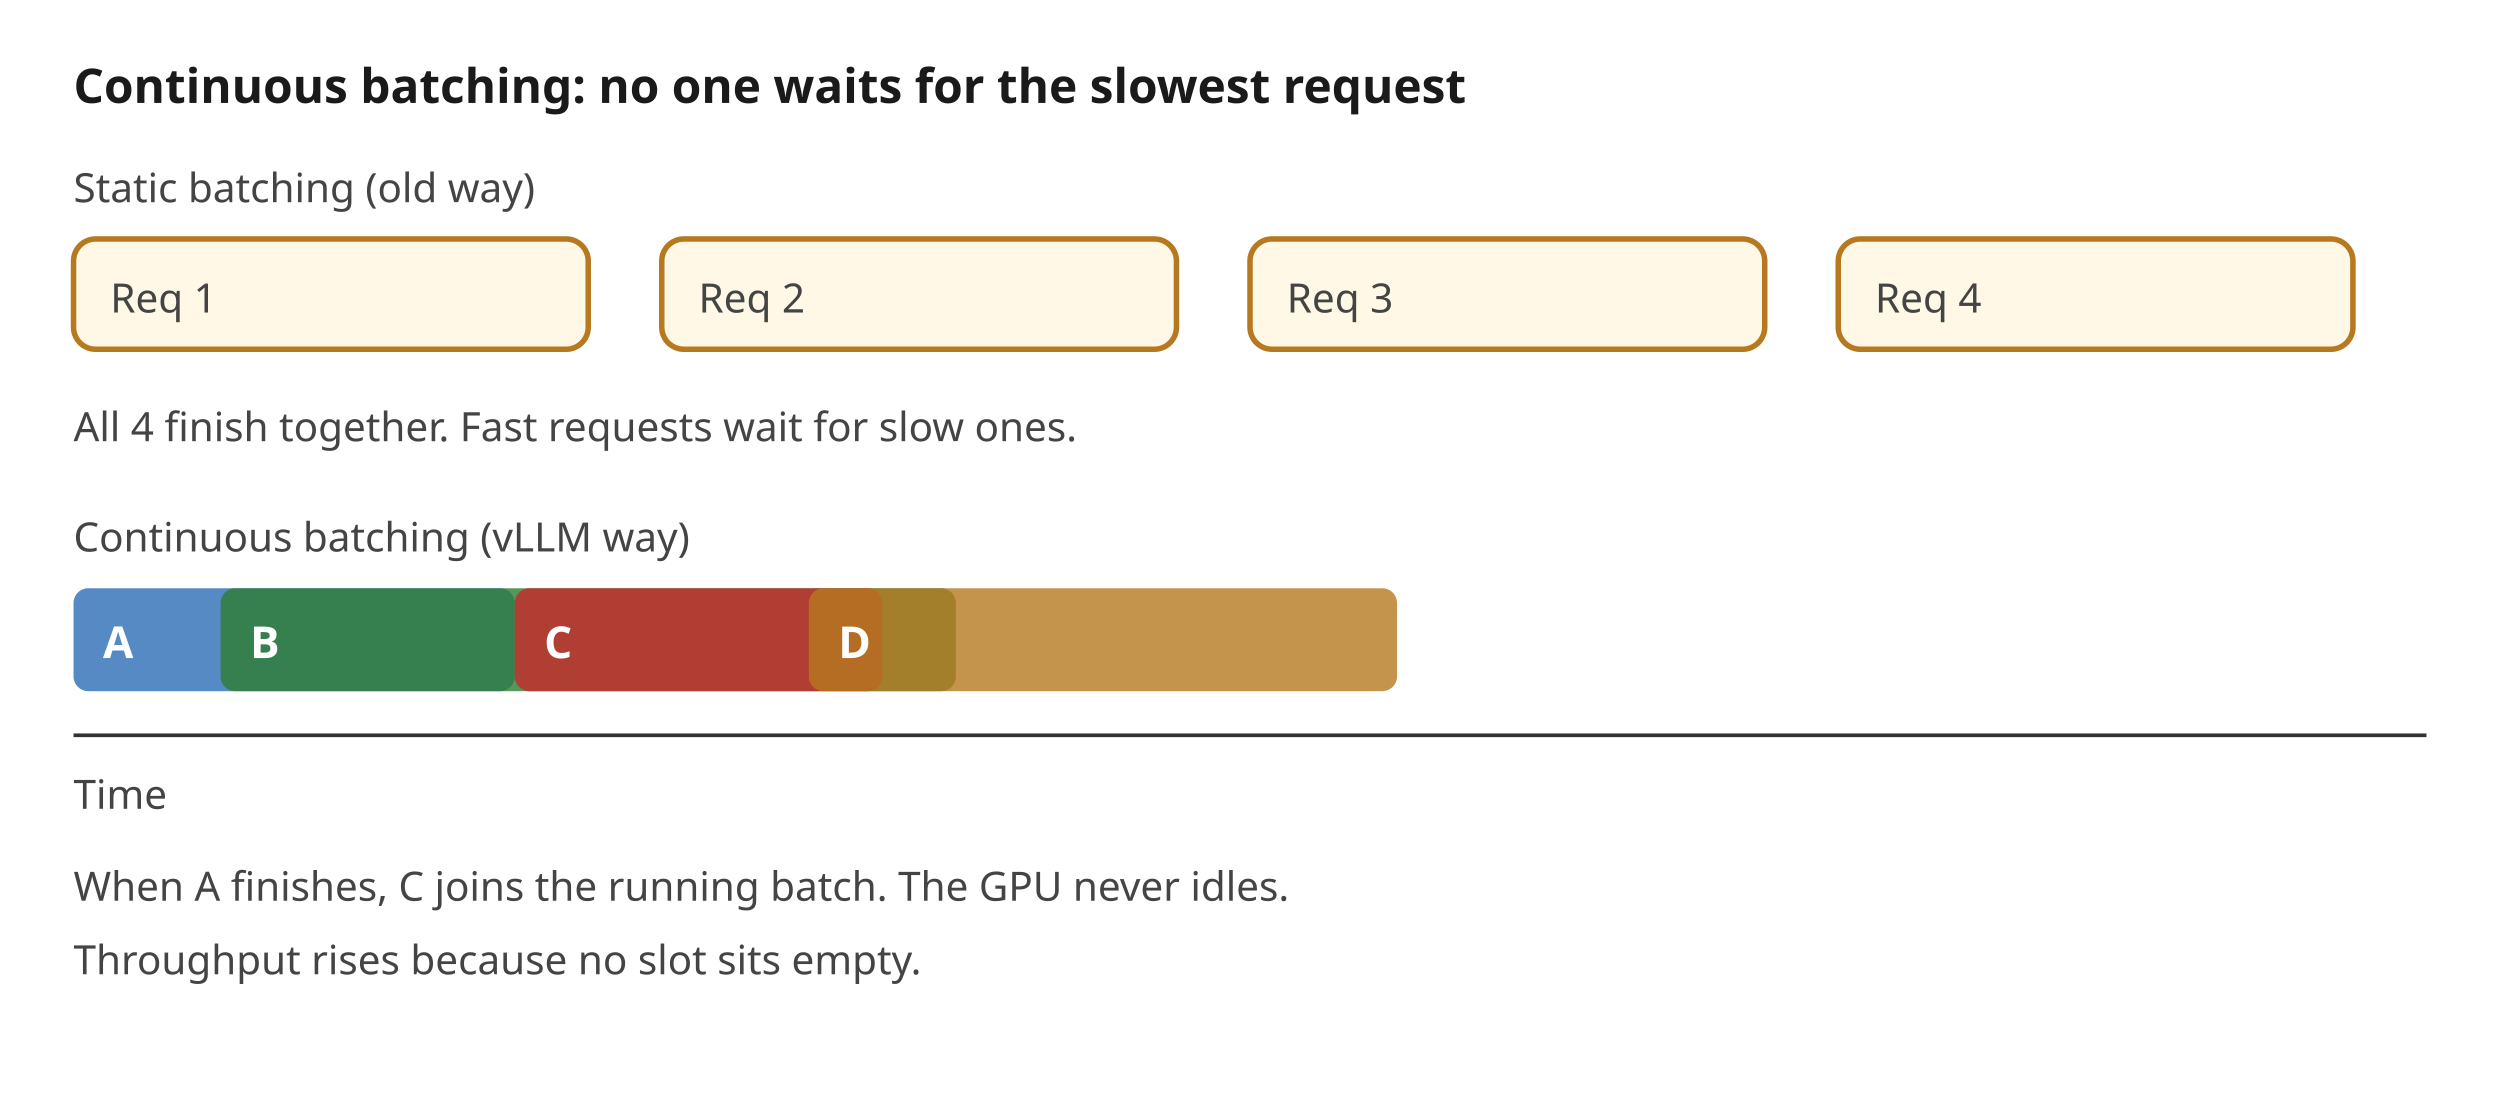
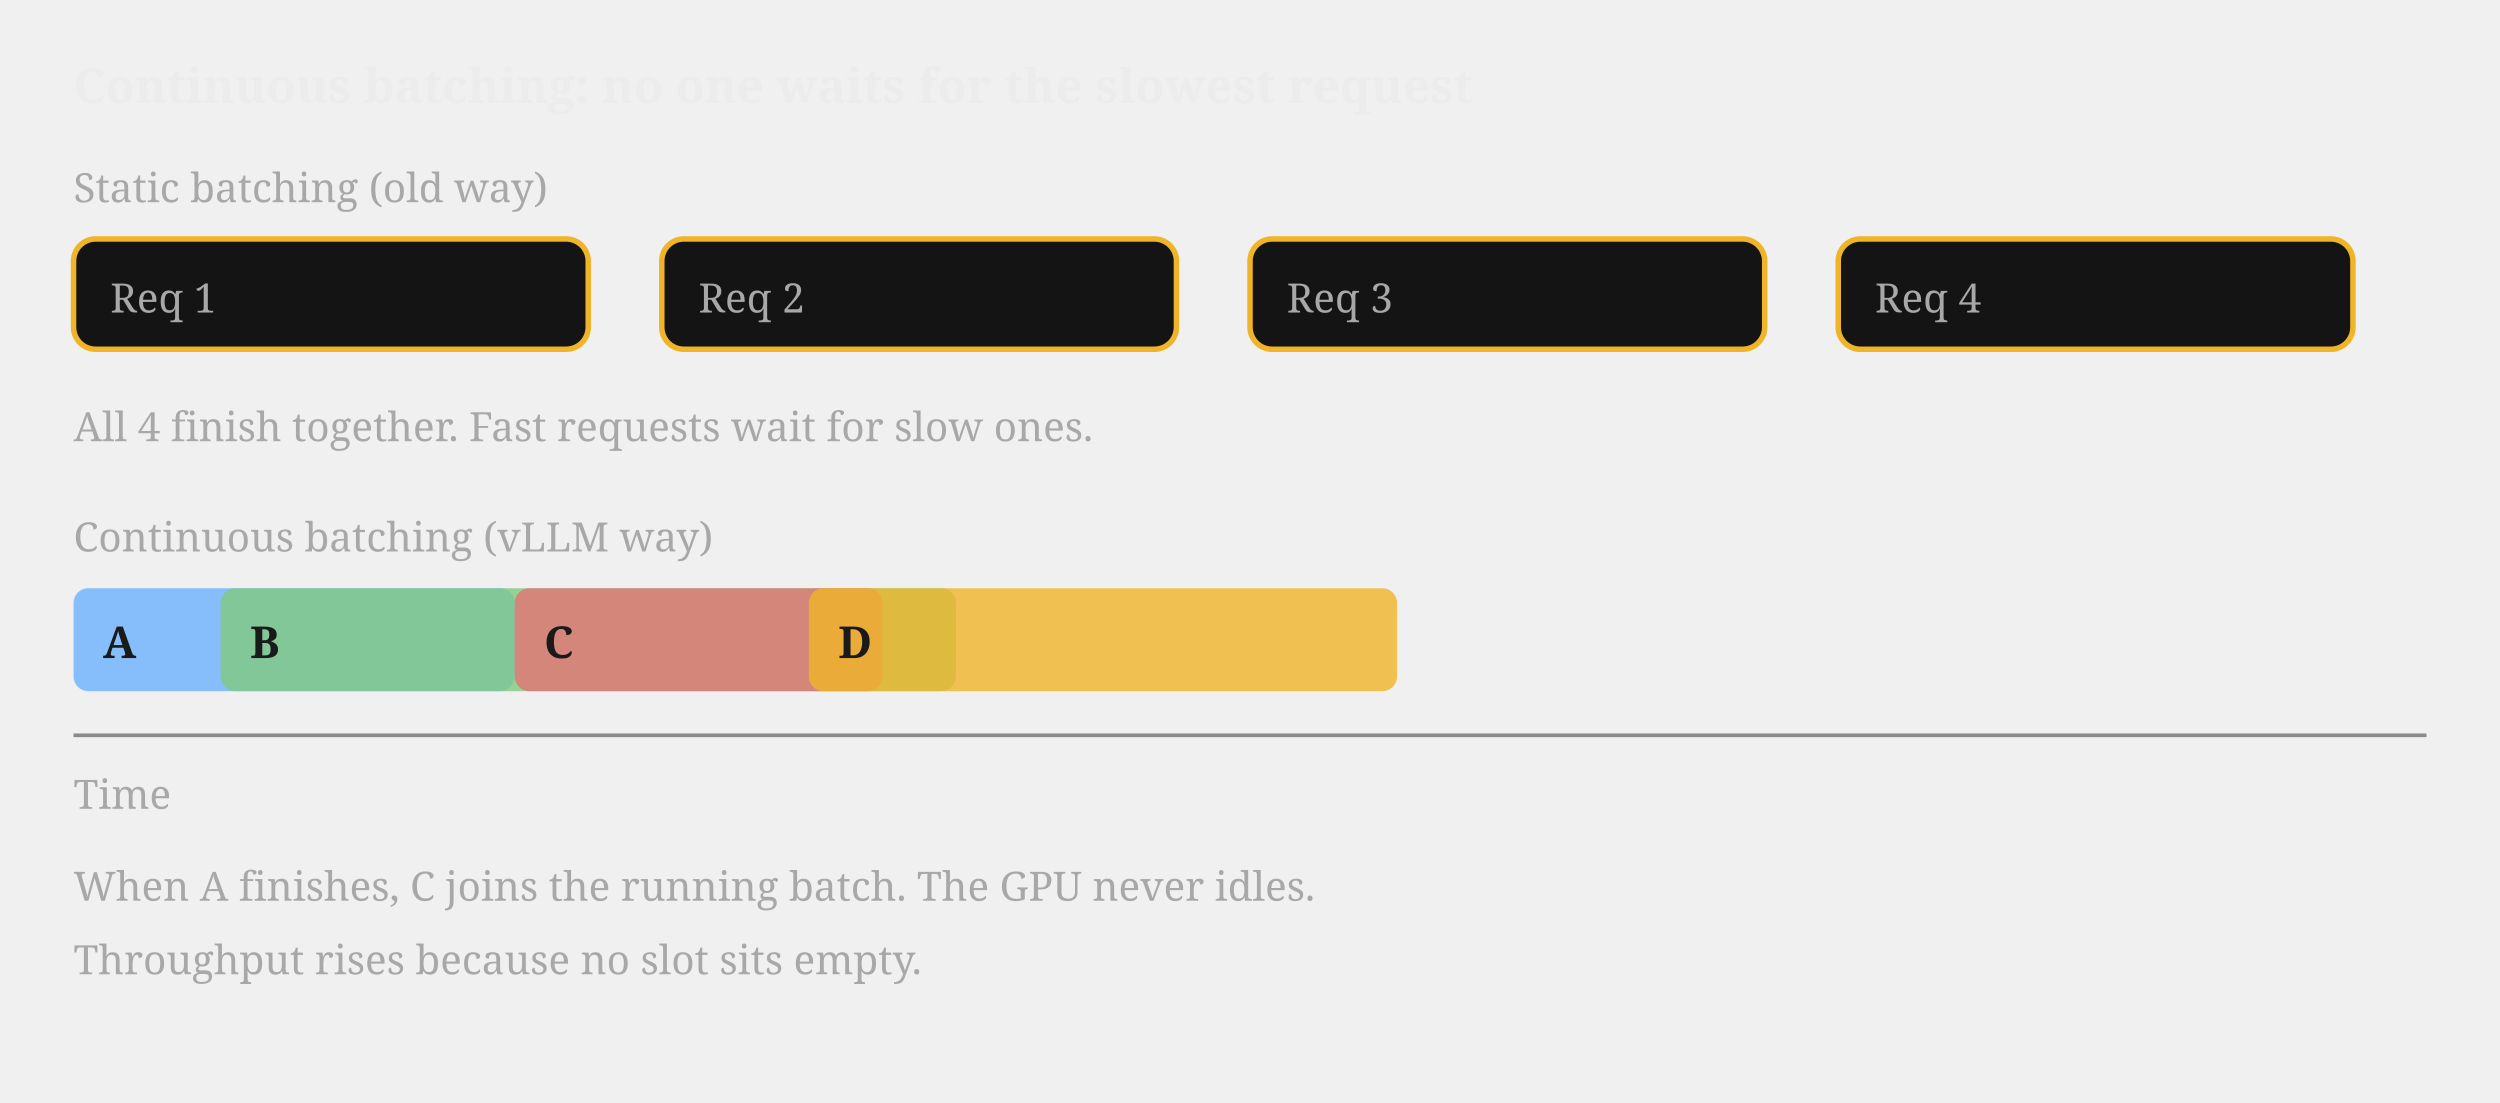
<svg xmlns="http://www.w3.org/2000/svg" viewBox="0 0 680 300" width="680" height="300" role="img" aria-label="Continuous batching: requests join and leave without waiting for the batch">
  <style>
- .t { font: 600 13px system-ui, sans-serif; fill: #1a1a1a; }
- .s { font: 400 11px system-ui, sans-serif; fill: #444; }
- .b { font: 700 12px system-ui, sans-serif; fill: #fff; }
- .box { fill: #f5f7fa; stroke: #2a6db5; stroke-width: 1.5; rx: 6; }
- .box2 { fill: #eef6ee; stroke: #2e7d32; stroke-width: 1.5; rx: 6; }
- .box3 { fill: #fff8e6; stroke: #b7791f; stroke-width: 1.5; rx: 6; }
- .arr { stroke: #333; stroke-width: 1.8; fill: none; marker-end: url(#ah); }
+ .t { font:600 13px 'Charis SIL',Georgia,serif; fill: #ececec; }
+ .s { font:400 11px 'Charis SIL',Georgia,serif; fill: #a8a8a8; }
+ .b { font:700 12px 'Charis SIL',Georgia,serif; fill: #fff; }
+ .box { fill: #141414; stroke: #6cb2ff; stroke-width: 1.5; rx: 6; }
+ .box2 { fill: #141414; stroke: #7fc97f; stroke-width: 1.5; rx: 6; }
+ .box3 { fill: #141414; stroke: #f0b429; stroke-width: 1.5; rx: 6; }
+ .arr { stroke: #8a8a8a; stroke-width: 1.8; fill: none; marker-end: url(#ah); }
</style>
  <defs>
    <marker id="ah" markerWidth="8" markerHeight="7" refX="7" refY="3.5" orient="auto">
-       <path d="M0,0 L8,3.5 L0,7 Z" fill="#333" />
+       <path d="M0,0 L8,3.5 L0,7 Z" fill="#8a8a8a" />
    </marker>
  </defs>
-   <rect width="680" height="300" fill="#ffffff" />
  <text x="20" y="28" class="t">Continuous batching: no one waits for the slowest request</text>
  <text x="20" y="55" class="s">Static batching (old way)</text>
  <rect x="20" y="65" width="140" height="30" class="box3" />
  <text x="30" y="85" class="s">Req 1</text>
  <rect x="180" y="65" width="140" height="30" class="box3" />
  <text x="190" y="85" class="s">Req 2</text>
  <rect x="340" y="65" width="140" height="30" class="box3" />
  <text x="350" y="85" class="s">Req 3</text>
  <rect x="500" y="65" width="140" height="30" class="box3" />
  <text x="510" y="85" class="s">Req 4</text>
  <text x="20" y="120" class="s">All 4 finish together. Fast requests wait for slow ones.</text>
  <text x="20" y="150" class="s">Continuous batching (vLLM way)</text>
-   <rect x="20" y="160" width="120" height="28" fill="#2a6db5" opacity="0.8" rx="4" />
-   <text x="28" y="179" class="b">A</text>
-   <rect x="60" y="160" width="200" height="28" fill="#2e7d32" opacity="0.8" rx="4" />
-   <text x="68" y="179" class="b">B</text>
-   <rect x="140" y="160" width="100" height="28" fill="#c62828" opacity="0.8" rx="4" />
-   <text x="148" y="179" class="b">C</text>
-   <rect x="220" y="160" width="160" height="28" fill="#b7791f" opacity="0.8" rx="4" />
-   <text x="228" y="179" class="b">D</text>
-   <line x1="20" y1="200" x2="660" y2="200" stroke="#333" />
+   <rect x="20" y="160" width="120" height="28" fill="#6cb2ff" opacity="0.8" rx="4" />
+   <text x="28" y="179" class="b" style="fill:#1a1a1a">A</text>
+   <rect x="60" y="160" width="200" height="28" fill="#7fc97f" opacity="0.8" rx="4" />
+   <text x="68" y="179" class="b" style="fill:#1a1a1a">B</text>
+   <rect x="140" y="160" width="100" height="28" fill="#e57373" opacity="0.8" rx="4" />
+   <text x="148" y="179" class="b" style="fill:#1a1a1a">C</text>
+   <rect x="220" y="160" width="160" height="28" fill="#f0b429" opacity="0.8" rx="4" />
+   <text x="228" y="179" class="b" style="fill:#1a1a1a">D</text>
+   <line x1="20" y1="200" x2="660" y2="200" stroke="#8a8a8a" />
  <text x="20" y="220" class="s">Time</text>
  <text x="20" y="245" class="s">When A finishes, C joins the running batch. The GPU never idles.</text>
  <text x="20" y="265" class="s">Throughput rises because no slot sits empty.</text>
</svg>
